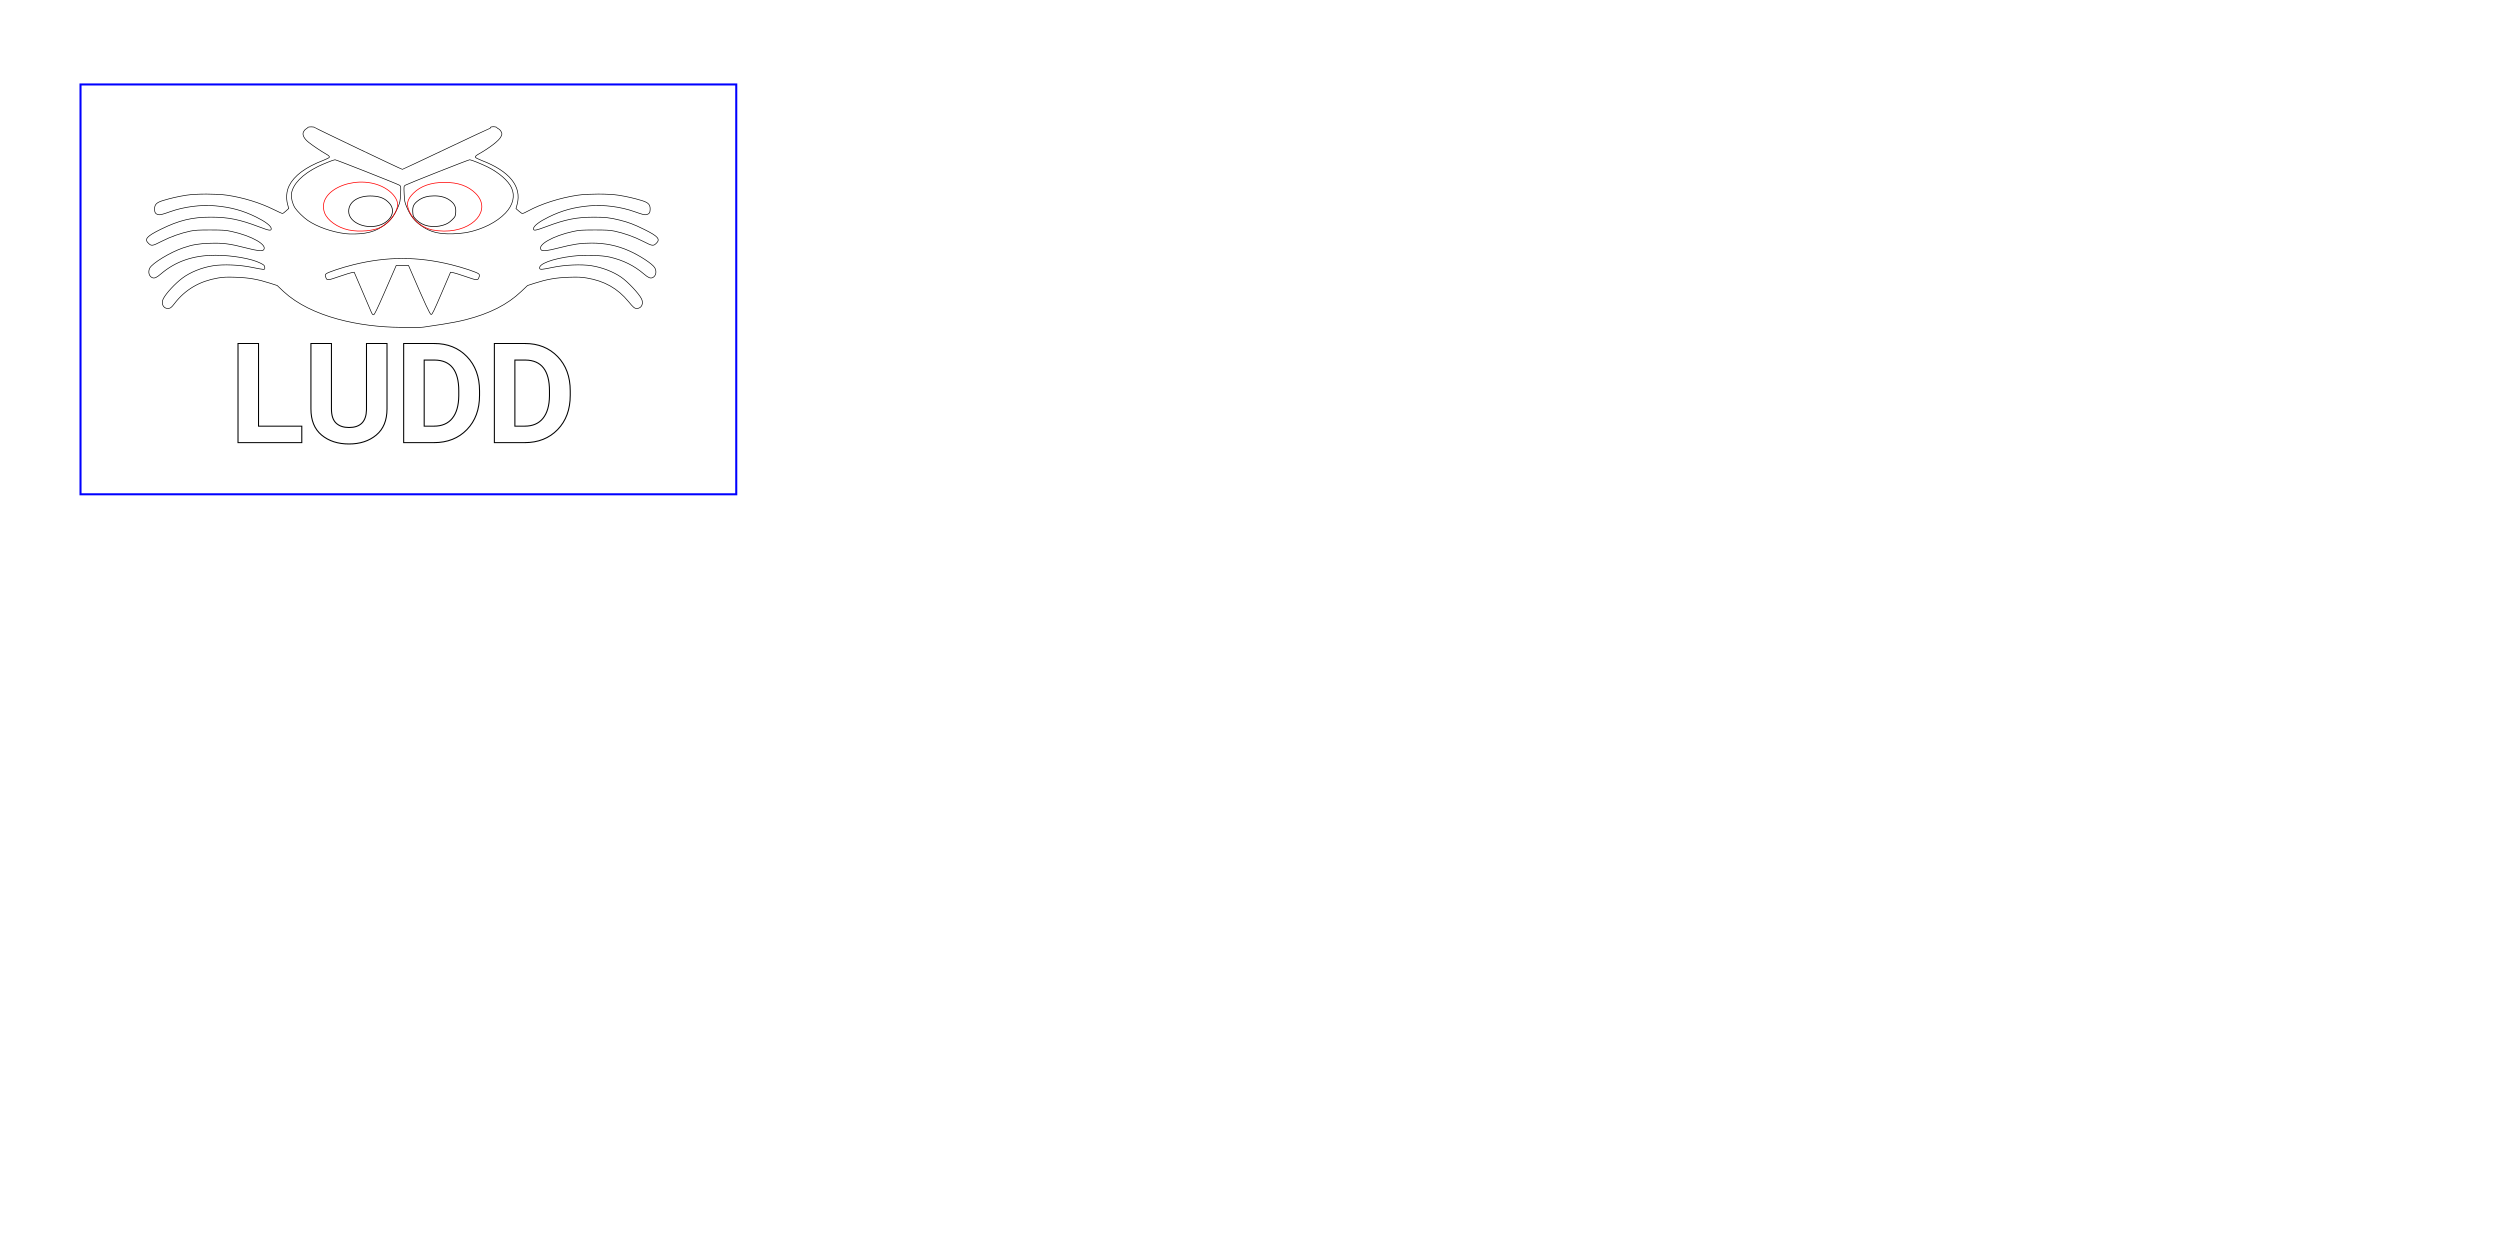
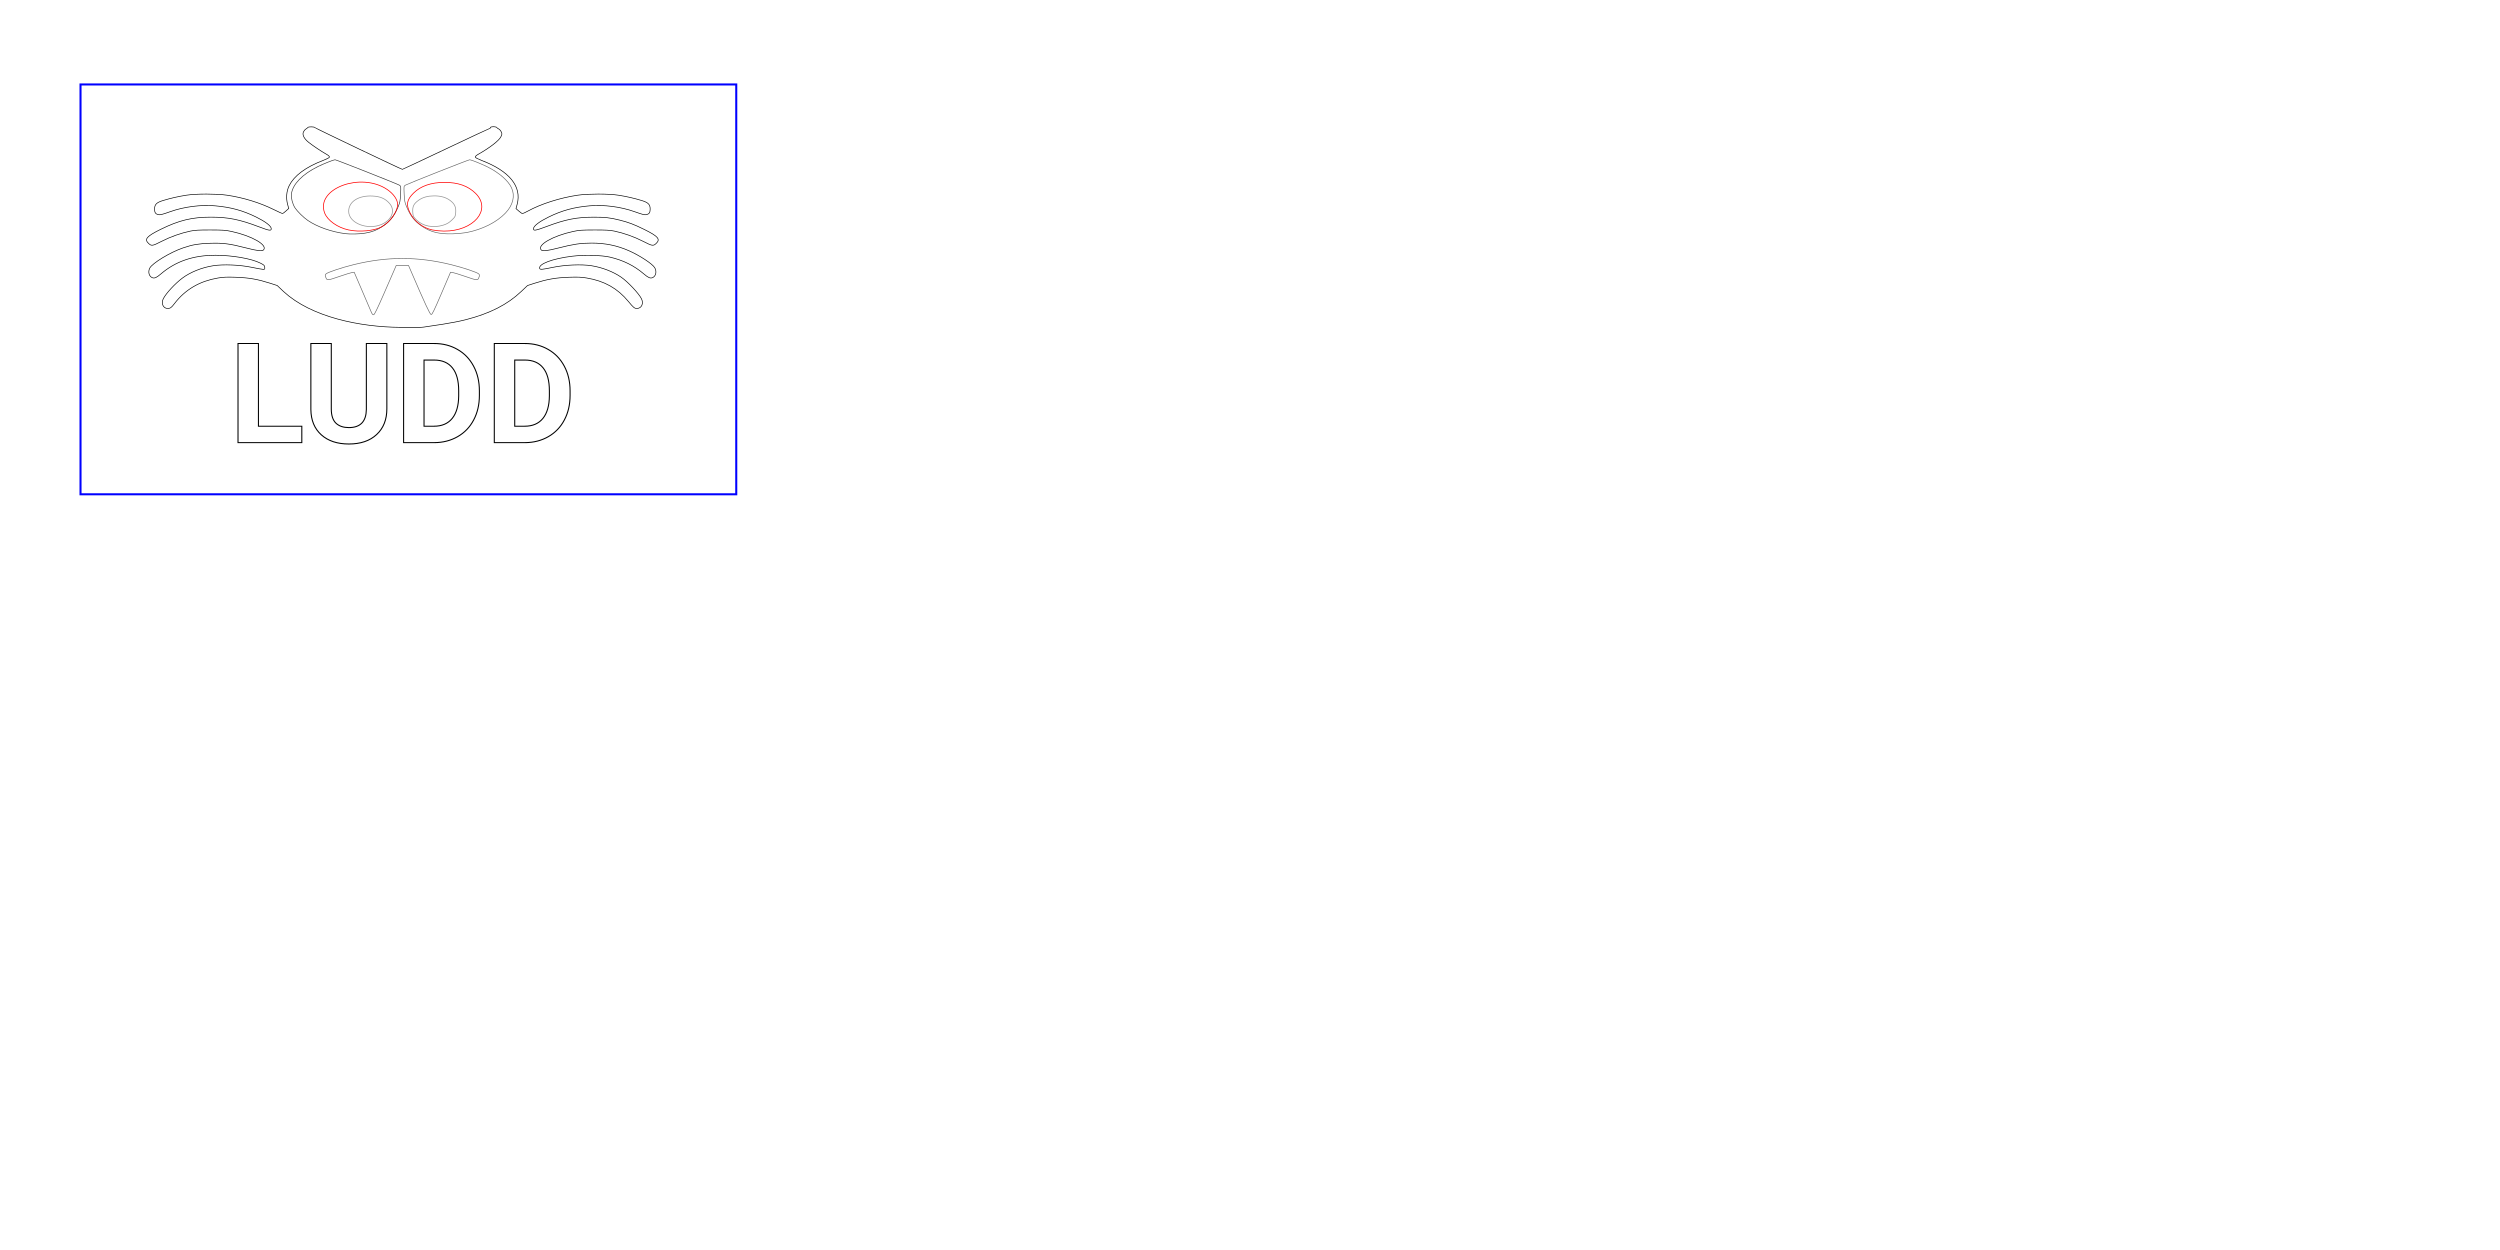
<svg xmlns="http://www.w3.org/2000/svg" version="1.1" width="1220mm" height="610mm" id="svg2" viewBox="0 0 1220 610">
  <defs id="defs4">
    <symbol id="*PAPER_SPACE" />
    <symbol id="*MODEL_SPACE" />
    <pattern height="8" width="8" patternUnits="userSpaceOnUse" y="0" x="0" id="Hatch">
      <path linecap="square" stroke="#000000" stroke-width="0.25" d="M8 4 l-4,4" id="path617966" />
      <path linecap="square" stroke="#000000" stroke-width="0.25" d="M6 2 l-4,4" id="path617968" />
      <path linecap="square" stroke="#000000" stroke-width="0.25" d="M4 0 l-4,4" id="path617970" />
    </pattern>
    <marker refX="0" refY="0" orient="auto" id="DistanceX" style="overflow:visible">
      <path d="M 3,-3 -3,3 M 0,-5 V 5" id="path617963" style="stroke:#000000;stroke-width:0.5" />
    </marker>
    <symbol id="$PAPER_SPACE" />
    <symbol id="$MODEL_SPACE" />
    <pattern id="Hatch-0" x="0" y="0" patternUnits="userSpaceOnUse" width="8" height="8">
      <path id="path73478" d="M8 4 l-4,4" stroke-width="0.25" stroke="#000000" linecap="square" />
      <path id="path73480" d="M6 2 l-4,4" stroke-width="0.25" stroke="#000000" linecap="square" />
      <path id="path73482" d="M4 0 l-4,4" stroke-width="0.25" stroke="#000000" linecap="square" />
    </pattern>
    <marker refX="0" refY="0" orient="auto" id="DistanceX-5" style="overflow:visible">
      <path d="M 3,-3 -3,3 M 0,-5 V 5" id="path73475" style="stroke:#000000;stroke-width:0.5" />
    </marker>
    <symbol id="$PAPER_SPACE-1" />
    <symbol id="$MODEL_SPACE-0" />
    <pattern height="8" width="8" patternUnits="userSpaceOnUse" y="0" x="0" id="Hatch-1">
      <path linecap="square" stroke="#000000" stroke-width="0.25" d="M8 4 l-4,4" id="path44235" />
      <path linecap="square" stroke="#000000" stroke-width="0.25" d="M6 2 l-4,4" id="path44237" />
      <path linecap="square" stroke="#000000" stroke-width="0.25" d="M4 0 l-4,4" id="path44239" />
    </pattern>
    <marker refX="0" refY="0" orient="auto" id="DistanceX-1" style="overflow:visible">
      <path d="M 3,-3 -3,3 M 0,-5 V 5" id="path44232" style="stroke:#000000;stroke-width:0.5" />
    </marker>
    <symbol id="$PAPER_SPACE-5" />
    <symbol id="$MODEL_SPACE-4" />
    <pattern id="Hatch-04" x="0" y="0" patternUnits="userSpaceOnUse" width="8" height="8">
      <path id="path101669" d="M8 4 l-4,4" stroke-width="0.25" stroke="#000000" linecap="square" />
      <path id="path101671" d="M6 2 l-4,4" stroke-width="0.25" stroke="#000000" linecap="square" />
      <path id="path101673" d="M4 0 l-4,4" stroke-width="0.25" stroke="#000000" linecap="square" />
    </pattern>
    <marker orient="auto" id="DistanceX-2" style="overflow:visible" refX="0" refY="0">
      <path id="path101666" d="M 3,-3 -3,3 M 0,-5 V 5" style="stroke:#000000;stroke-width:0.5" />
    </marker>
    <symbol id="*PAPER_SPACE-9" />
    <symbol id="*MODEL_SPACE-2" />
    <pattern id="Hatch-9" x="0" y="0" patternUnits="userSpaceOnUse" width="8" height="8">
      <path id="path145873" d="M8 4 l-4,4" stroke-width="0.25" stroke="#000000" linecap="square" />
      <path id="path145875" d="M6 2 l-4,4" stroke-width="0.25" stroke="#000000" linecap="square" />
      <path id="path145877" d="M4 0 l-4,4" stroke-width="0.25" stroke="#000000" linecap="square" />
    </pattern>
    <marker orient="auto" id="DistanceX-24" style="overflow:visible" refX="0" refY="0">
      <path id="path145870" d="M 3,-3 -3,3 M 0,-5 V 5" style="stroke:#000000;stroke-width:0.5" />
    </marker>
    <symbol id="$PAPER_SPACE-4" />
    <symbol id="$MODEL_SPACE-1" />
    <pattern id="Hatch-8" x="0" y="0" patternUnits="userSpaceOnUse" width="8" height="8">
      <path id="path1947" d="M8 4 l-4,4" stroke-width="0.25" stroke="#000000" linecap="square" />
      <path id="path1949" d="M6 2 l-4,4" stroke-width="0.25" stroke="#000000" linecap="square" />
      <path id="path1951" d="M4 0 l-4,4" stroke-width="0.25" stroke="#000000" linecap="square" />
    </pattern>
    <marker orient="auto" id="DistanceX-55" style="overflow:visible" refX="0" refY="0">
      <path id="path1944" d="M 3,-3 -3,3 M 0,-5 V 5" style="stroke:#000000;stroke-width:0.5" />
    </marker>
    <symbol id="*PAPER_SPACE-7" />
    <symbol id="*MODEL_SPACE-0" />
    <pattern id="Hatch-82" x="0" y="0" patternUnits="userSpaceOnUse" width="8" height="8">
      <path id="path1175" d="M8 4 l-4,4" stroke-width="0.25" stroke="#000000" linecap="square" />
      <path id="path1177" d="M6 2 l-4,4" stroke-width="0.25" stroke="#000000" linecap="square" />
      <path id="path1179" d="M4 0 l-4,4" stroke-width="0.25" stroke="#000000" linecap="square" />
    </pattern>
    <marker orient="auto" id="DistanceX-29" style="overflow:visible" refX="0" refY="0">
      <path id="path1172" d="M 3,-3 -3,3 M 0,-5 V 5" style="stroke:#000000;stroke-width:0.5" />
    </marker>
    <symbol id="*PAPER_SPACE-76" />
    <symbol id="*MODEL_SPACE-5" />
    <pattern id="Hatch-3" x="0" y="0" patternUnits="userSpaceOnUse" width="8" height="8">
      <path id="path1809-9" d="M8 4 l-4,4" stroke-width="0.25" stroke="#000000" linecap="square" />
      <path id="path1811-8" d="M6 2 l-4,4" stroke-width="0.25" stroke="#000000" linecap="square" />
      <path id="path1813-6" d="M4 0 l-4,4" stroke-width="0.25" stroke="#000000" linecap="square" />
    </pattern>
    <marker orient="auto" id="DistanceX-0" style="overflow:visible" refX="0" refY="0">
      <path id="path1806" d="M 3,-3 -3,3 M 0,-5 V 5" style="stroke:#000000;stroke-width:0.5" />
    </marker>
    <symbol id="*PAPER_SPACE-6" />
    <symbol id="*MODEL_SPACE-7" />
    <pattern id="Hatch-5" x="0" y="0" patternUnits="userSpaceOnUse" width="8" height="8">
      <path id="path1851" d="M8 4 l-4,4" stroke-width="0.25" stroke="#000000" linecap="square" />
      <path id="path1853" d="M6 2 l-4,4" stroke-width="0.25" stroke="#000000" linecap="square" />
      <path id="path1855" d="M4 0 l-4,4" stroke-width="0.25" stroke="#000000" linecap="square" />
    </pattern>
    <marker orient="auto" id="DistanceX-6" style="overflow:visible" refX="0" refY="0">
      <path id="path1848" d="M 3,-3 -3,3 M 0,-5 V 5" style="stroke:#000000;stroke-width:0.5" />
    </marker>
    <symbol id="*PAPER_SPACE-0" />
    <symbol id="*MODEL_SPACE-27" />
    <pattern id="Hatch-6" x="0" y="0" patternUnits="userSpaceOnUse" width="8" height="8">
      <path id="path1858" d="M8 4 l-4,4" stroke-width="0.25" stroke="#000000" linecap="square" />
      <path id="path1860" d="M6 2 l-4,4" stroke-width="0.25" stroke="#000000" linecap="square" />
      <path id="path1862" d="M4 0 l-4,4" stroke-width="0.25" stroke="#000000" linecap="square" />
    </pattern>
    <marker orient="auto" id="DistanceX-65" style="overflow:visible" refX="0" refY="0">
      <path id="path1855-7" d="M 3,-3 -3,3 M 0,-5 V 5" style="stroke:#000000;stroke-width:0.5" />
    </marker>
  </defs>
  <g id="g145881" transform="translate(3.070581,156.1814)" />
  <g id="g101677" transform="translate(1.21703,155.3811)" />
  <g transform="translate(-1.147247,152.7699)" id="g73486" style="stroke:#ff0000;stroke-opacity:1" />
  <g transform="translate(2.772077,156.8725)" id="g44243" />
  <g transform="matrix(0.01,0,0,0.01,163.6662,122.4457)" class="Graphic" id="g100" style="display:inline">
    <g id="layer4" style="display:inline">
      <g id="g6156">
        <g id="g98" style="display:inline" transform="translate(-7620.477,-16034.755)">
          <rect id="rect94" height="7490" width="19000" y="11033" x="1001" class="BoundingBox" style="fill:none;stroke:none" />
        </g>
      </g>
    </g>
    <g id="layer1" style="display:inline" />
    <g id="layer3" style="display:inline">
      <g id="g6586" transform="matrix(131.5718,0,0,131.5718,-14628.616,1798.088)">
        <g style="display:inline;fill:none" transform="translate(-15.92685,-192.7998)" id="layer1-6">
          <g transform="matrix(0.01,0,0,0.01,173.4106,194.3188)" id="g6165" style="display:inline;fill:none;fill-opacity:1">
            <g style="display:inline;fill:none;fill-opacity:1;stroke:#000000;stroke-opacity:1" transform="translate(15505.129,5294.689)" id="g2361">
-               <path id="path2363" d="m -22057.48,-5306.78 -235.689,-223.071 -262.027,-84.701 c -449.867,-145.421 -796.599,-206.01 -1268.029,-221.582 -334.296,-11.042 -467.142,-5.607 -662.885,27.121 -686.486,114.779 -1228.019,434.491 -1625.287,959.543 -107.245,141.74 -150.418,171.56 -246.813,170.471 -165.597,-1.871 -247.702,-189.795 -158.613,-363.036 103.29,-200.858 440.216,-564.144 708.732,-764.183 295.076,-219.825 719.014,-390.338 1133.804,-456.029 382.672,-60.604 996.695,-35.281 1447.492,59.697 189.644,39.956 374.912,72.92 411.707,73.255 61.233,0.556 66.27,-5.929 59.45,-76.534 -6.633,-68.662 -24.443,-85.716 -162.02,-155.137 -331.558,-167.302 -1040.512,-290.832 -1669.122,-290.832 -818.717,0 -1473.793,224.594 -2020.547,692.749 -159.487,136.56 -235.6,170.501 -314.815,140.386 -124.372,-47.282 -170.681,-216.111 -97.888,-356.866 95.057,-183.804 759.808,-587.185 1233.834,-748.708 355.946,-121.288 573.054,-158.588 1002.386,-172.214 485.71,-15.416 729.462,16.069 1336.245,172.599 415.911,107.291 592.676,128.445 644.049,77.076 176.829,-176.814 -418.272,-522.744 -1184.23,-688.389 -216.952,-46.918 -319.833,-54.119 -784.731,-54.926 -423.128,-0.735 -577.323,7.889 -737.171,41.23 -353.075,73.643 -739.185,210.742 -1068.801,379.506 -342.356,175.287 -375.286,180.751 -483.718,80.268 -169.182,-156.78 -76.122,-265.903 446.762,-523.869 680.962,-335.955 1162.355,-452.638 1866.708,-452.462 636.398,0.167 1058.188,84.765 1773.009,355.646 391.545,148.376 462.285,159.608 462.285,73.399 0,-97.836 -214.165,-263.64 -557.993,-431.99 -500.732,-245.176 -938.459,-365.065 -1522.949,-417.118 -527.06,-46.939 -1159.722,35.448 -1667.602,217.161 -294.9,105.511 -379.212,126.166 -446.291,109.331 -97.465,-24.46 -133.075,-79.232 -133.075,-204.683 0,-172.714 71.093,-244.223 317.525,-319.383 278.87,-85.054 557.615,-148.65 859.572,-196.114 356.913,-56.103 1131.939,-56.267 1511.4,-0.321 597.398,88.078 1216.927,278.122 1723.656,528.742 170.582,84.367 320.395,152.956 332.916,152.42 12.521,-0.537 69.469,-43.202 126.551,-94.812 l 103.786,-93.837 -41.53,-153.412 c -63.021,-232.798 -41.67,-488.669 57.602,-690.302 182.595,-370.872 613.502,-691.491 1262.47,-939.346 138.674,-52.963 228.583,-100.743 233.031,-123.84 4.745,-24.636 -40.324,-64.405 -130.669,-115.304 -177.37,-99.927 -457.497,-287.614 -630.658,-422.545 -174.211,-135.749 -251.969,-281.086 -207.641,-388.097 16.479,-39.779 57.747,-89.974 91.707,-111.545 33.961,-21.571 68.831,-49.276 77.489,-61.566 21.733,-30.847 234.489,-28.233 253.872,3.12 14.918,24.132 3214.785,1551.794 3250.413,1551.794 9.285,0 738.657,-342.4 1620.827,-760.889 882.17,-418.488 1614.547,-760.888 1627.505,-760.888 12.957,0 17.75,-9.398 10.651,-20.883 -7.099,-11.486 16.347,-26.648 52.101,-33.694 73.928,-14.57 195.797,3.95 195.797,29.754 0,9.454 26.834,29.414 59.63,44.356 32.797,14.942 77.073,63.741 98.391,108.441 36.861,77.293 36.236,86.487 -12.754,187.679 -67.234,138.876 -410.499,405.259 -818.222,634.963 -90.346,50.899 -135.414,90.668 -130.669,115.304 4.448,23.097 94.357,70.877 233.03,123.84 1037.616,396.289 1499.368,967.333 1319.49,1631.799 l -42.112,155.564 104.368,91.647 c 57.402,50.406 118.248,92.103 135.212,92.66 16.965,0.556 107.923,-41.201 202.128,-92.797 485.866,-266.106 1196.323,-492.486 1846.365,-588.326 379.461,-55.947 1154.488,-55.782 1511.401,0.321 301.957,47.464 580.702,111.061 859.572,196.114 246.432,75.16 317.525,146.669 317.525,319.383 0,125.451 -35.611,180.223 -133.075,204.683 -67.079,16.834 -151.392,-3.82 -446.291,-109.331 -507.88,-181.713 -1140.542,-264.1 -1667.602,-217.161 -584.49,52.054 -1022.218,171.942 -1522.95,417.118 -343.827,168.35 -557.992,334.154 -557.992,431.99 0,86.63 67.421,75.111 491.746,-84.018 698.333,-261.887 1102.713,-342.257 1731.658,-344.168 434.465,-1.32 611.963,18.514 973.841,108.819 325.967,81.344 536.544,161.125 904.757,342.784 522.883,257.966 615.944,367.089 446.762,523.869 -108.432,100.483 -141.362,95.019 -483.718,-80.268 -329.616,-168.764 -715.726,-305.863 -1068.801,-379.506 -159.848,-33.341 -314.043,-41.965 -737.171,-41.23 -464.898,0.808 -567.779,8.009 -784.731,54.926 -765.958,165.645 -1361.059,511.575 -1184.231,688.389 51.356,51.351 228.083,30.227 644.049,-76.981 536.851,-138.364 818.934,-179.82 1223.571,-179.82 500.788,0 942.834,90.572 1379.197,282.586 396.807,174.608 871.404,485.394 957.929,627.291 87.207,143.018 45.412,325.032 -86.119,375.036 -79.216,30.115 -155.328,-3.826 -314.815,-140.386 -359.421,-307.752 -765.934,-508.746 -1264.137,-625.034 -300.531,-70.148 -956.713,-85.609 -1390.749,-32.768 -738.214,89.872 -1270.767,292.069 -1207.462,458.442 16.714,43.925 100.073,36.289 481.815,-44.14 446.255,-94.021 1065.403,-120.249 1439.081,-60.961 394.151,62.536 802.278,219.876 1098.147,423.355 246.02,169.195 649.186,596.633 752.801,798.121 91.138,177.226 6.823,361.282 -166.305,363.036 -89.869,0.911 -127.845,-30.142 -316.733,-258.984 -402.106,-487.161 -888.282,-760.781 -1547.675,-871.03 -195.743,-32.728 -328.59,-38.163 -662.886,-27.121 -471.429,15.571 -818.161,76.161 -1268.029,221.582 l -262.026,84.701 -235.689,223.071 c -513.123,485.653 -1160.221,814.88 -2052.839,1044.43 -502.39,129.197 -1246.06,226.766 -1561.392,274.567 -65.457,9.922 -109.883,8.238 -160.327,9.205 -77.166,-1.075 -519.314,2.561 -712.321,0.135 -1478.899,-10.172 -3295.989,-373.973 -4327.183,-1328.337 z m 3717.419,92.43 c 183.104,-418.841 361.542,-828.012 396.53,-909.267 l 63.614,-147.737 h 229.468 229.467 l 63.615,147.737 c 559.676,1299.785 731.956,1671.263 775.079,1671.263 37.28,0 107.16,-143.642 381.732,-784.667 l 336.098,-784.667 70.083,7.555 c 38.546,4.155 241.297,66.448 450.559,138.429 477.724,164.325 486.752,165.171 531.116,49.825 31.123,-80.919 30.513,-93.854 -6.35,-134.584 -51.107,-56.468 -585.162,-235.268 -1024.558,-343.019 -1244.825,-305.263 -2368.857,-305.263 -3613.682,0 -439.397,107.751 -973.452,286.551 -1024.559,343.019 -36.862,40.73 -37.473,53.666 -6.35,134.584 44.364,115.346 53.392,114.499 531.116,-49.825 209.262,-71.981 411.882,-134.274 450.267,-138.429 l 69.791,-7.555 286.905,668.236 c 157.798,367.529 310.437,724.194 339.199,792.588 39.268,93.379 62.96,122.321 95.118,116.198 31.091,-5.92 134.046,-216.817 375.742,-769.684 z m -693.789,-2257.718 c 267.857,-46.707 427.974,-108.645 639.268,-247.291 288.475,-189.29 438.599,-377.389 590.242,-739.551 65.432,-156.268 76.279,-214.052 87.667,-467.025 12.812,-284.609 12.196,-289.204 -43.619,-324.955 -73.506,-47.082 -2342.636,-943.798 -2388.272,-943.798 -49.354,0 -443.632,157.524 -640.809,256.019 -574.702,287.08 -923.573,647.19 -975.458,1006.885 -20.533,142.338 38.732,376.221 132.263,521.964 81.599,127.151 319.172,360.577 474.609,466.326 349.817,237.99 877.068,423.952 1391.114,490.647 177.012,22.966 546.638,13.273 732.995,-19.222 z m 3770.503,-23.294 c 581.866,-114.565 1111.652,-380.907 1436.32,-722.087 282.506,-296.875 363.877,-636.566 224.758,-938.275 -121.052,-262.528 -461.467,-558.878 -885.666,-771.022 -215.943,-107.994 -612.413,-267.94 -664.163,-267.94 -45.108,0 -2314.652,897 -2388.508,944.019 -55.823,35.538 -56.434,40.082 -43.619,324.734 11.388,252.972 22.235,310.756 87.667,467.025 149.597,357.275 297.12,543.641 583.28,736.856 314.342,212.244 631.621,289.545 1129.537,275.196 176.565,-5.088 410.742,-26.916 520.394,-48.505 z" style="fill:none;fill-opacity:1;stroke:#000000;stroke-width:23.779;stroke-opacity:1" />
+               <path style="fill:none;fill-opacity:1;stroke:#000000;stroke-width:23.779;stroke-opacity:1" d="m -22057.48,-5306.78 -235.689,-223.071 -262.027,-84.701 c -449.867,-145.421 -796.599,-206.01 -1268.029,-221.582 -334.296,-11.042 -467.142,-5.607 -662.885,27.121 -686.486,114.779 -1228.019,434.491 -1625.287,959.543 -107.245,141.74 -150.418,171.56 -246.813,170.471 -165.597,-1.871 -247.702,-189.795 -158.613,-363.036 103.29,-200.858 440.216,-564.144 708.732,-764.183 295.076,-219.825 719.014,-390.338 1133.804,-456.029 382.672,-60.604 996.695,-35.281 1447.492,59.697 189.644,39.956 374.912,72.92 411.707,73.255 61.233,0.556 66.27,-5.929 59.45,-76.534 -6.633,-68.662 -24.443,-85.716 -162.02,-155.137 -331.558,-167.302 -1040.512,-290.832 -1669.122,-290.832 -818.717,0 -1473.793,224.594 -2020.547,692.749 -159.487,136.56 -235.6,170.501 -314.815,140.386 -124.372,-47.282 -170.681,-216.111 -97.888,-356.866 95.057,-183.804 759.808,-587.185 1233.834,-748.708 355.946,-121.288 573.054,-158.588 1002.386,-172.214 485.71,-15.416 729.462,16.069 1336.245,172.599 415.911,107.291 592.676,128.445 644.049,77.076 176.829,-176.814 -418.272,-522.744 -1184.23,-688.389 -216.952,-46.918 -319.833,-54.119 -784.731,-54.926 -423.128,-0.735 -577.323,7.889 -737.171,41.23 -353.075,73.643 -739.185,210.742 -1068.801,379.506 -342.356,175.287 -375.286,180.751 -483.718,80.268 -169.182,-156.78 -76.122,-265.903 446.762,-523.869 680.962,-335.955 1162.355,-452.638 1866.708,-452.462 636.398,0.167 1058.188,84.765 1773.009,355.646 391.545,148.376 462.285,159.608 462.285,73.399 0,-97.836 -214.165,-263.64 -557.993,-431.99 -500.732,-245.176 -938.459,-365.065 -1522.949,-417.118 -527.06,-46.939 -1159.722,35.448 -1667.602,217.161 -294.9,105.511 -379.212,126.166 -446.291,109.331 -97.465,-24.46 -133.075,-79.232 -133.075,-204.683 0,-172.714 71.093,-244.223 317.525,-319.383 278.87,-85.054 557.615,-148.65 859.572,-196.114 356.913,-56.103 1131.939,-56.267 1511.4,-0.321 597.398,88.078 1216.927,278.122 1723.656,528.742 170.582,84.367 320.395,152.956 332.916,152.42 12.521,-0.537 69.469,-43.202 126.551,-94.812 l 103.786,-93.837 -41.53,-153.412 c -63.021,-232.798 -41.67,-488.669 57.602,-690.302 182.595,-370.872 613.502,-691.491 1262.47,-939.346 138.674,-52.963 228.583,-100.743 233.031,-123.84 4.745,-24.636 -40.324,-64.405 -130.669,-115.304 -177.37,-99.927 -457.497,-287.614 -630.658,-422.545 -174.211,-135.749 -251.969,-281.086 -207.641,-388.097 16.479,-39.779 57.747,-89.974 91.707,-111.545 33.961,-21.571 68.831,-49.276 77.489,-61.566 21.733,-30.847 234.489,-28.233 253.872,3.12 14.918,24.132 3214.785,1551.794 3250.413,1551.794 9.285,0 738.657,-342.4 1620.827,-760.889 882.17,-418.488 1614.547,-760.888 1627.505,-760.888 12.957,0 17.75,-9.398 10.651,-20.883 -7.099,-11.486 16.347,-26.648 52.101,-33.694 73.928,-14.57 195.797,3.95 195.797,29.754 0,9.454 26.834,29.414 59.63,44.356 32.797,14.942 77.073,63.741 98.391,108.441 36.861,77.293 36.236,86.487 -12.754,187.679 -67.234,138.876 -410.499,405.259 -818.222,634.963 -90.346,50.899 -135.414,90.668 -130.669,115.304 4.448,23.097 94.357,70.877 233.03,123.84 1037.616,396.289 1499.368,967.333 1319.49,1631.799 l -42.112,155.564 104.368,91.647 c 57.402,50.406 118.248,92.103 135.212,92.66 16.965,0.556 107.923,-41.201 202.128,-92.797 485.866,-266.106 1196.323,-492.486 1846.365,-588.326 379.461,-55.947 1154.488,-55.782 1511.401,0.321 301.957,47.464 580.702,111.061 859.572,196.114 246.432,75.16 317.525,146.669 317.525,319.383 0,125.451 -35.611,180.223 -133.075,204.683 -67.079,16.834 -151.392,-3.82 -446.291,-109.331 -507.88,-181.713 -1140.542,-264.1 -1667.602,-217.161 -584.49,52.054 -1022.218,171.942 -1522.95,417.118 -343.827,168.35 -557.992,334.154 -557.992,431.99 0,86.63 67.421,75.111 491.746,-84.018 698.333,-261.887 1102.713,-342.257 1731.658,-344.168 434.465,-1.32 611.963,18.514 973.841,108.819 325.967,81.344 536.544,161.125 904.757,342.784 522.883,257.966 615.944,367.089 446.762,523.869 -108.432,100.483 -141.362,95.019 -483.718,-80.268 -329.616,-168.764 -715.726,-305.863 -1068.801,-379.506 -159.848,-33.341 -314.043,-41.965 -737.171,-41.23 -464.898,0.808 -567.779,8.009 -784.731,54.926 -765.958,165.645 -1361.059,511.575 -1184.231,688.389 51.356,51.351 228.083,30.227 644.049,-76.981 536.851,-138.364 818.934,-179.82 1223.571,-179.82 500.788,0 942.834,90.572 1379.197,282.586 396.807,174.608 871.404,485.394 957.929,627.291 87.207,143.018 45.412,325.032 -86.119,375.036 -79.216,30.115 -155.328,-3.826 -314.815,-140.386 -359.421,-307.752 -765.934,-508.746 -1264.137,-625.034 -300.531,-70.148 -956.713,-85.609 -1390.749,-32.768 -738.214,89.872 -1270.767,292.069 -1207.462,458.442 16.714,43.925 100.073,36.289 481.815,-44.14 446.255,-94.021 1065.403,-120.249 1439.081,-60.961 394.151,62.536 802.278,219.876 1098.147,423.355 246.02,169.195 649.186,596.633 752.801,798.121 91.138,177.226 6.823,361.282 -166.305,363.036 -89.869,0.911 -127.845,-30.142 -316.733,-258.984 -402.106,-487.161 -888.282,-760.781 -1547.675,-871.03 -195.743,-32.728 -328.59,-38.163 -662.886,-27.121 -471.429,15.571 -818.161,76.161 -1268.029,221.582 l -262.026,84.701 -235.689,223.071 c -513.123,485.653 -1160.221,814.88 -2052.839,1044.43 -502.39,129.197 -1246.06,226.766 -1561.392,274.567 -65.457,9.922 -109.883,8.238 -160.327,9.205 -77.166,-1.075 -519.314,2.561 -712.321,0.135 -1478.899,-10.172 -3295.989,-373.973 -4327.183,-1328.337 z" id="path7240" />
+               <path style="fill:none;fill-opacity:1;stroke:#646464;stroke-width:23.779;stroke-opacity:1" d="m -18340.061,-5214.35 c 183.104,-418.841 361.542,-828.012 396.53,-909.267 l 63.614,-147.737 h 229.468 229.467 l 63.615,147.737 c 559.676,1299.785 731.956,1671.263 775.079,1671.263 37.28,0 107.16,-143.642 381.732,-784.667 l 336.098,-784.667 70.083,7.555 c 38.546,4.155 241.297,66.448 450.559,138.429 477.724,164.325 486.752,165.171 531.116,49.825 31.123,-80.919 30.513,-93.854 -6.35,-134.584 -51.107,-56.468 -585.162,-235.268 -1024.558,-343.019 -1244.825,-305.263 -2368.857,-305.263 -3613.682,0 -439.397,107.751 -973.452,286.551 -1024.559,343.019 -36.862,40.73 -37.473,53.666 -6.35,134.584 44.364,115.346 53.392,114.499 531.116,-49.825 209.262,-71.981 411.882,-134.274 450.267,-138.429 l 69.791,-7.555 286.905,668.236 c 157.798,367.529 310.437,724.194 339.199,792.588 39.268,93.379 62.96,122.321 95.118,116.198 31.091,-5.92 134.046,-216.817 375.742,-769.684 z" id="path7238" />
+               <path style="fill:none;fill-opacity:1;stroke:#323232;stroke-width:23.779;stroke-opacity:1" d="m -19033.85,-7472.068 c 267.857,-46.707 427.974,-108.645 639.268,-247.291 288.475,-189.29 438.599,-377.389 590.242,-739.551 65.432,-156.268 76.279,-214.052 87.667,-467.025 12.812,-284.609 12.196,-289.204 -43.619,-324.955 -73.506,-47.082 -2342.636,-943.798 -2388.272,-943.798 -49.354,0 -443.632,157.524 -640.809,256.019 -574.702,287.08 -923.573,647.19 -975.458,1006.885 -20.533,142.338 38.732,376.221 132.263,521.964 81.599,127.151 319.172,360.577 474.609,466.326 349.817,237.99 877.068,423.952 1391.114,490.647 177.012,22.966 546.638,13.273 732.995,-19.222 z" id="path7236" />
+               <path style="fill:none;fill-opacity:1;stroke:#646464;stroke-width:23.779;stroke-opacity:1" d="m -15263.347,-7495.363 c 581.866,-114.565 1111.652,-380.907 1436.32,-722.087 282.506,-296.875 363.877,-636.566 224.758,-938.275 -121.052,-262.528 -461.467,-558.878 -885.666,-771.022 -215.943,-107.994 -612.413,-267.94 -664.163,-267.94 -45.108,0 -2314.652,897 -2388.508,944.019 -55.823,35.538 -56.434,40.082 -43.619,324.734 11.388,252.972 22.235,310.756 87.667,467.025 149.597,357.275 297.12,543.641 583.28,736.856 314.342,212.244 631.621,289.545 1129.537,275.196 176.565,-5.088 410.742,-26.916 520.394,-48.505 z" id="path2363" />
            </g>
            <g style="fill:none;fill-opacity:1" id="g6150">
              <path transform="translate(-5.8333333e-5,4.1666644e-6)" id="path2423" d="m -4139.571,-2296.129 c -412.061,-88.353 -784.742,-353.184 -890.025,-632.463 -339.454,-900.459 1350.172,-1530.323 2323.883,-866.301 233.354,159.137 385.561,379.194 384.704,556.201 -1.288,266.106 -288.03,662.014 -602.39,831.726 -271.939,146.812 -816.803,196.466 -1216.173,110.837 z m 3102.724,-0.454 c -359.891,-76.838 -670.848,-320.295 -835.006,-653.749 -142.615,-289.694 -106.279,-469.805 144.604,-716.762 262.589,-258.478 650.65,-392.292 1139.902,-393.069 508.415,-0.807 879.745,130.437 1160.516,410.173 605.546,603.312 -73.173,1406.606 -1179.8,1396.344 -131.736,-1.219 -325.333,-20.543 -430.216,-42.937 z" style="display:inline;fill:none;fill-opacity:1;stroke:#ff0000;stroke-width:27.242;stroke-opacity:1" />
-               <path style="display:inline;fill:none;fill-opacity:1;stroke:#000000;stroke-width:27.242;stroke-opacity:1" d="m -2903.649,-2506.807 c 381.391,-169.684 506.972,-524.225 276.173,-779.694 -158.708,-175.67 -337.42,-252.296 -623.301,-267.249 -520.745,-27.238 -886.304,206.293 -886.304,566.197 0,440.362 705.846,715.475 1233.432,480.746 z m 2269.04,34.049 c 141.262,-43.633 216.664,-87.581 320.968,-187.08 129.021,-123.076 136.883,-138.643 146.636,-290.313 12.79,-198.909 -41.02,-313.888 -205.016,-438.06 -151.161,-114.456 -348.307,-171.701 -591.32,-171.701 -237.727,0 -430.857,54.412 -582.155,164.01 -177.63,128.675 -226.273,225.938 -214.81,429.51 9.128,162.107 16.35,177.966 135.105,296.722 233.549,233.549 621.984,310.762 990.591,196.912 z" id="path2447" />
+               <path style="display:inline;fill:none;fill-opacity:1;stroke:#969696;stroke-width:27.242;stroke-opacity:1" d="m -2903.649,-2506.807 c 381.391,-169.684 506.972,-524.225 276.173,-779.694 -158.708,-175.67 -337.42,-252.296 -623.301,-267.249 -520.745,-27.238 -886.304,206.293 -886.304,566.197 0,440.362 705.846,715.475 1233.432,480.746 z m 2269.04,34.049 c 141.262,-43.633 216.664,-87.581 320.968,-187.08 129.021,-123.076 136.883,-138.643 146.636,-290.313 12.79,-198.909 -41.02,-313.888 -205.016,-438.06 -151.161,-114.456 -348.307,-171.701 -591.32,-171.701 -237.727,0 -430.857,54.412 -582.155,164.01 -177.63,128.675 -226.273,225.938 -214.81,429.51 9.128,162.107 16.35,177.966 135.105,296.722 233.549,233.549 621.984,310.762 990.591,196.912 z" id="path2447" />
            </g>
          </g>
          <text id="text4141" y="245.15" x="132.031" style="font-style:normal;font-weight:normal;font-size:10.583px;line-height:1.25;font-family:sans-serif;letter-spacing:0px;word-spacing:0px;fill:none;fill-opacity:1;stroke:none;stroke-width:0.265" xml:space="preserve">
            <tspan style="font-style:normal;font-variant:normal;font-weight:bold;font-stretch:normal;font-size:50.8px;line-height:1.25;font-family:sans-serif;-inkscape-font-specification:'sans-serif Bold';fill:none;stroke-width:0.265" y="254.513" x="132.031" id="tspan4139" />
          </text>
        </g>
-         <g id="layer2" style="fill:none;stroke:#000000;stroke-opacity:1" transform="translate(-15.92685,-105.7998)">
-           <text id="text25" y="163.244" x="87.713" style="font-style:normal;font-variant:normal;font-weight:normal;font-stretch:normal;font-size:15.516px;line-height:1.25;font-family:Roboto;-inkscape-font-specification:Roboto;letter-spacing:0px;word-spacing:0px;fill:none;fill-opacity:1;stroke:#000000;stroke-width:0.388;stroke-opacity:1" xml:space="preserve">
-             <tspan style="font-style:normal;font-variant:normal;font-weight:bold;font-stretch:normal;font-size:51.72px;font-family:Roboto;-inkscape-font-specification:'Roboto Bold';fill:none;stroke:#000000;stroke-width:0.388;stroke-opacity:1" y="163.244" x="87.713" id="tspan23">LUDD</tspan>
-           </text>
-           <text id="text4563" y="21.842" x="85.259" style="font-style:normal;font-variant:normal;font-weight:normal;font-stretch:normal;font-size:10.583px;line-height:1.25;font-family:Roboto;-inkscape-font-specification:Roboto;letter-spacing:0px;word-spacing:0px;fill:none;fill-opacity:1;stroke:#000000;stroke-width:0.265;stroke-opacity:1" xml:space="preserve">
-             <tspan style="font-style:normal;font-variant:normal;font-weight:normal;font-stretch:normal;font-family:'Berenis ADF Pro';-inkscape-font-specification:'Berenis ADF Pro';fill:none;stroke:#000000;stroke-width:0.265;stroke-opacity:1" y="31.574" x="85.259" id="tspan4561" />
-           </text>
+         <g id="layer2" style="fill:#000000;fill-opacity:1;stroke:none;stroke-opacity:1" transform="translate(-15.92685,-105.7998)">
+           <g aria-label="LUDD" style="font-style:normal;font-variant:normal;font-weight:normal;font-stretch:normal;font-size:15.516px;line-height:1.25;font-family:Roboto;-inkscape-font-specification:Roboto;letter-spacing:0px;word-spacing:0px;fill:#000000;fill-opacity:1;stroke:none;stroke-width:0.388;stroke-opacity:1" id="text25">
+             <path id="path7221" style="font-style:normal;font-variant:normal;font-weight:bold;font-stretch:normal;font-size:51.72px;font-family:Roboto;-inkscape-font-specification:'Roboto Bold';fill:none;fill-opacity:1;stroke:#000000;stroke-width:0.388;stroke-opacity:1" d="m 90.996,126.475 v 36.77 H 114.66 V 157.158 H 98.572 v -30.684 z m 27.021,0 v 24.496 c 0.051,3.973 1.34,7.096 3.865,9.369 2.525,2.273 5.933,3.41 10.227,3.41 4.361,0 7.796,-1.172 10.305,-3.512 2.525,-2.34 3.787,-5.521 3.787,-9.545 v -24.219 h -7.602 v 24.471 c -0.067,4.478 -2.231,6.719 -6.49,6.719 -2.037,0 -3.635,-0.548 -4.797,-1.643 -1.145,-1.111 -1.719,-2.87 -1.719,-5.277 v -24.27 z m 34.396,0 v 36.77 h 11.389 c 3.216,-0.017 6.103,-0.758 8.662,-2.223 2.559,-1.465 4.538,-3.527 5.936,-6.188 1.414,-2.66 2.121,-5.698 2.121,-9.115 v -1.693 c 0,-3.418 -0.715,-6.464 -2.146,-9.141 -1.431,-2.694 -3.425,-4.765 -5.984,-6.213 -2.542,-1.465 -5.43,-2.197 -8.662,-2.197 z m 33.639,0 v 36.77 h 11.389 c 3.216,-0.017 6.103,-0.758 8.662,-2.223 2.559,-1.465 4.538,-3.527 5.936,-6.188 1.414,-2.66 2.121,-5.698 2.121,-9.115 v -1.693 c 0,-3.418 -0.715,-6.464 -2.146,-9.141 -1.431,-2.694 -3.427,-4.765 -5.986,-6.213 -2.542,-1.465 -5.43,-2.197 -8.662,-2.197 z m -26.062,6.137 h 3.738 c 2.98,0 5.244,0.968 6.793,2.904 1.549,1.919 2.322,4.747 2.322,8.484 v 1.945 c -0.034,3.603 -0.833,6.372 -2.398,8.309 -1.566,1.936 -3.83,2.904 -6.793,2.904 h -3.662 z m 33.639,0 h 3.736 c 2.98,0 5.246,0.968 6.795,2.904 1.549,1.919 2.322,4.747 2.322,8.484 v 1.945 c -0.034,3.603 -0.833,6.372 -2.398,8.309 -1.566,1.936 -3.83,2.904 -6.793,2.904 h -3.662 z" />
+           </g>
+           <g style="font-style:normal;font-variant:normal;font-weight:normal;font-stretch:normal;font-size:10.583px;line-height:1.25;font-family:Roboto;-inkscape-font-specification:Roboto;letter-spacing:0px;word-spacing:0px;fill:#000000;fill-opacity:1;stroke:none;stroke-width:0.265;stroke-opacity:1" id="text4563" />
        </g>
      </g>
      <rect style="fill:none;fill-opacity:1;stroke:#0000ff;stroke-width:100;stroke-miterlimit:4;stroke-dasharray:none;stroke-opacity:1" id="rect6607" width="32000" height="20000" x="-12437.506" y="-8123.088" />
    </g>
  </g>
</svg>
